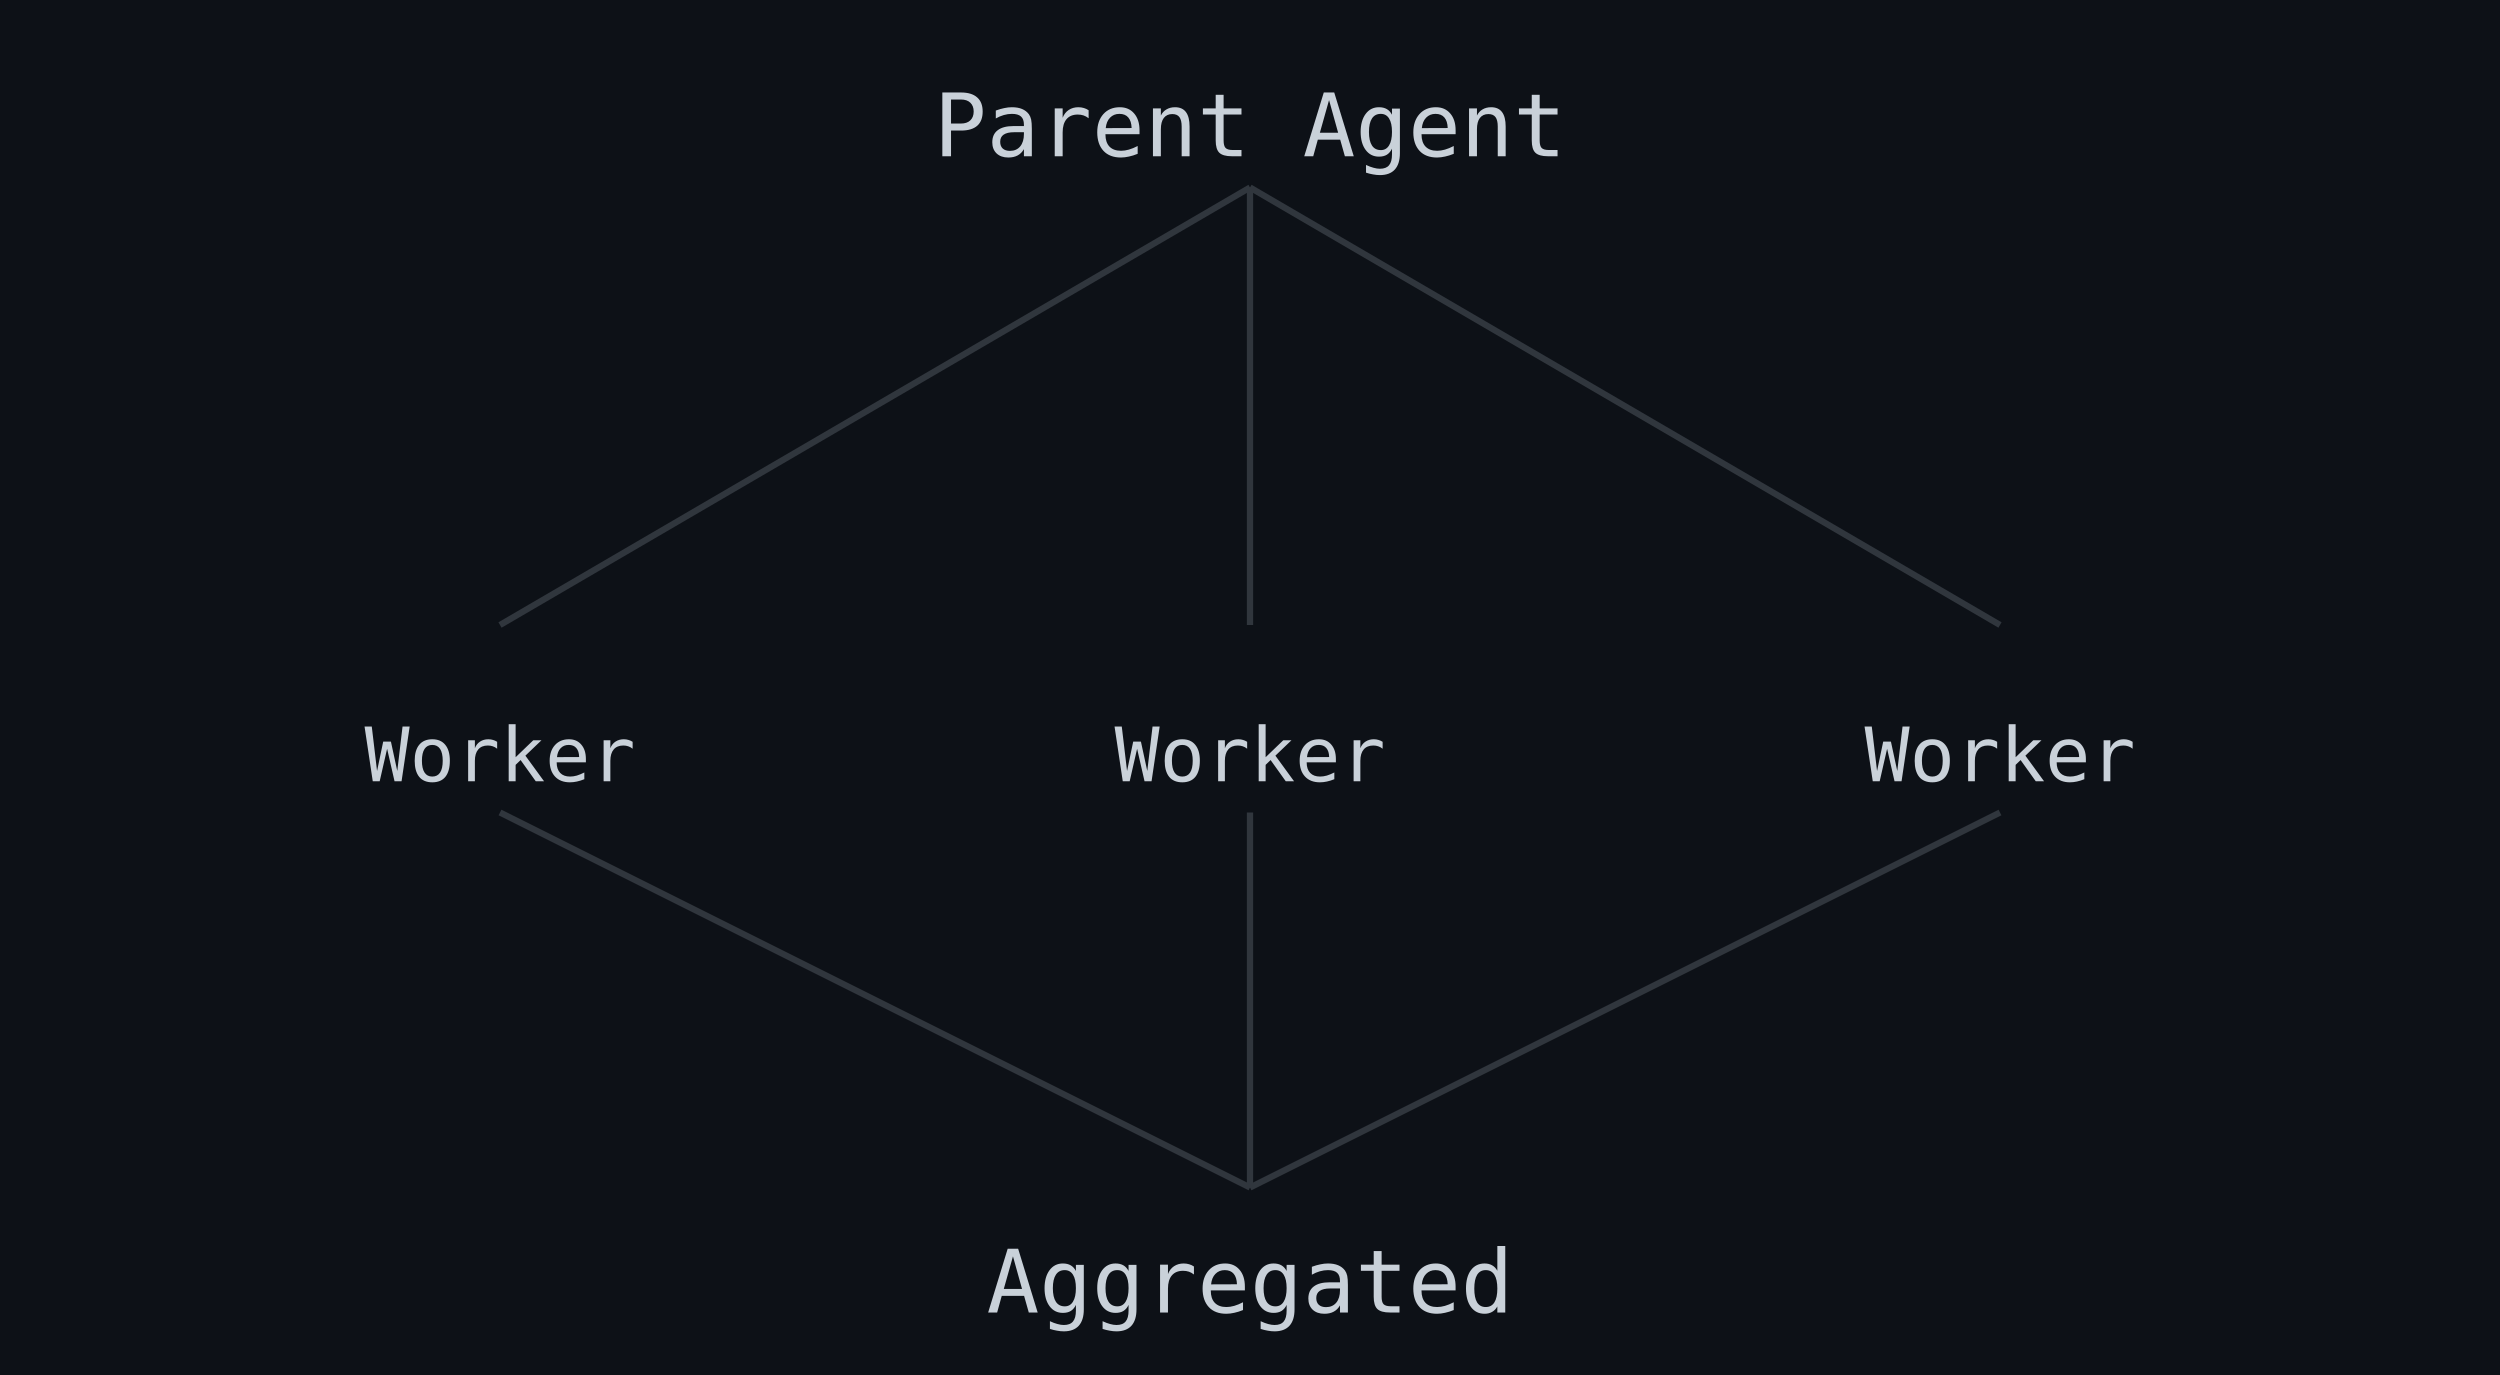
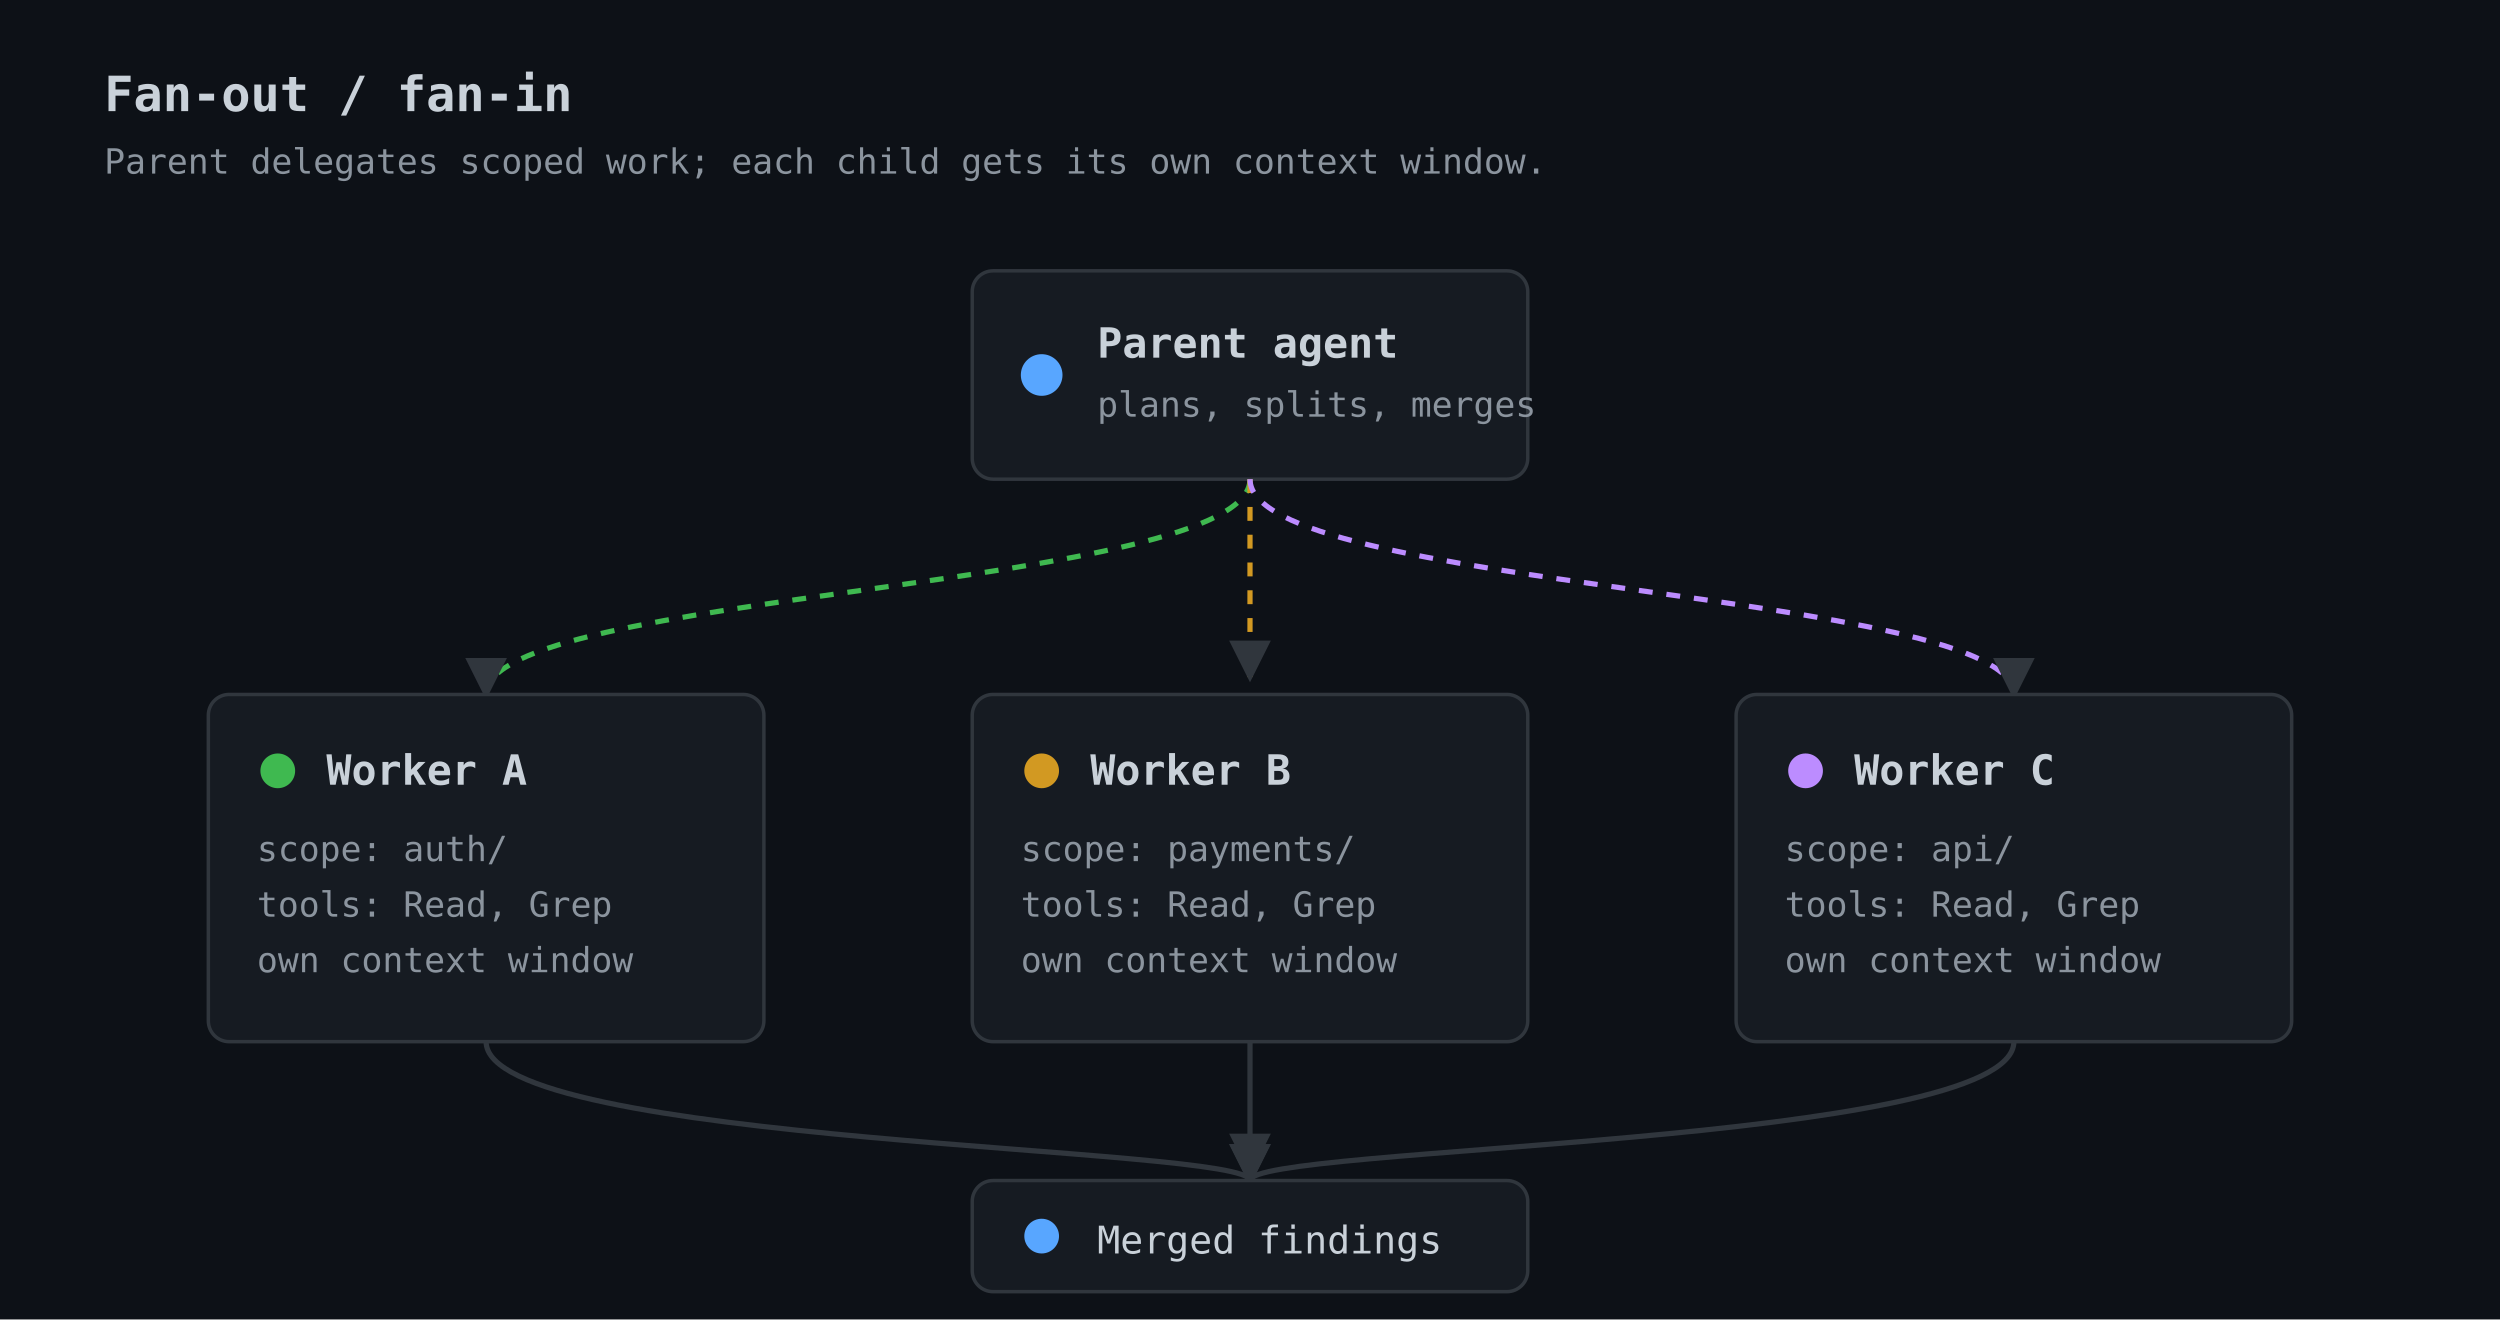
- <svg xmlns="http://www.w3.org/2000/svg" viewBox="0 0 400 220">
-   <rect width="400" height="220" fill="#0d1117" />
-   <line x1="200" y1="30" x2="80" y2="100" stroke="#30363d" stroke-width="1" />
-   <line x1="200" y1="30" x2="200" y2="100" stroke="#30363d" stroke-width="1" />
-   <line x1="200" y1="30" x2="320" y2="100" stroke="#30363d" stroke-width="1" />
-   <line x1="80" y1="130" x2="200" y2="190" stroke="#30363d" stroke-width="1" />
-   <line x1="200" y1="130" x2="200" y2="190" stroke="#30363d" stroke-width="1" />
-   <line x1="320" y1="130" x2="200" y2="190" stroke="#30363d" stroke-width="1" />
-   <text x="200" y="25" font-family="'JetBrains Mono', 'Fira Code', 'SF Mono', Consolas, monospace" font-size="14" fill="#c9d1d9" text-anchor="middle">Parent Agent</text>
-   <text x="80" y="125" font-family="'JetBrains Mono', 'Fira Code', 'SF Mono', Consolas, monospace" font-size="12" fill="#c9d1d9" text-anchor="middle">Worker</text>
-   <text x="200" y="125" font-family="'JetBrains Mono', 'Fira Code', 'SF Mono', Consolas, monospace" font-size="12" fill="#c9d1d9" text-anchor="middle">Worker</text>
-   <text x="320" y="125" font-family="'JetBrains Mono', 'Fira Code', 'SF Mono', Consolas, monospace" font-size="12" fill="#c9d1d9" text-anchor="middle">Worker</text>
-   <text x="200" y="210" font-family="'JetBrains Mono', 'Fira Code', 'SF Mono', Consolas, monospace" font-size="14" fill="#c9d1d9" text-anchor="middle">Aggregated</text>
+ <svg xmlns="http://www.w3.org/2000/svg" viewBox="0 0 720 380" role="img" aria-label="Fan-out fan-in: one parent splits into parallel workers, each with its own context, then merges back.">
+   <defs>
+     <style>
+       text { font-family: 'JetBrains Mono', 'Fira Code', 'SF Mono', Consolas, monospace; }
+       .title { font-size: 14px; fill: #c9d1d9; font-weight: 700; }
+       .role { font-size: 12px; fill: #c9d1d9; font-weight: 700; }
+       .label { font-size: 11px; fill: #c9d1d9; }
+       .dim { font-size: 10px; fill: #8b949e; }
+       .panel { fill: #161b22; stroke: #30363d; stroke-width: 1; }
+       .flow { stroke: #30363d; stroke-width: 1.5; fill: none; }
+       .flow-active { stroke-width: 1.5; fill: none; stroke-dasharray: 4 4; }
+     </style>
+     <marker id="arrow" markerWidth="8" markerHeight="8" refX="7" refY="4" orient="auto">
+       <path d="M0,0 L8,4 L0,8 z" fill="#30363d" />
+     </marker>
+   </defs>
+   <rect width="720" height="380" fill="#0d1117" />
+   <text x="30" y="32" class="title">Fan-out / fan-in</text>
+   <text x="30" y="50" class="dim">Parent delegates scoped work; each child gets its own context window.</text>
+   <rect class="panel" x="280" y="78" width="160" height="60" rx="6" />
+   <circle cx="300" cy="108" r="6" fill="#58a6ff" />
+   <text x="316" y="103" class="role">Parent agent</text>
+   <text x="316" y="120" class="dim">plans, splits, merges</text>
+   <path d="M 360 138 C 360 170 140 170 140 200" class="flow-active" stroke="#3fb950" marker-end="url(#arrow)" />
+   <path d="M 360 138 L 360 195" class="flow-active" stroke="#d29922" marker-end="url(#arrow)" />
+   <path d="M 360 138 C 360 170 580 170 580 200" class="flow-active" stroke="#bc8cff" marker-end="url(#arrow)" />
+   <rect class="panel" x="60" y="200" width="160" height="100" rx="6" />
+   <circle cx="80" cy="222" r="5" fill="#3fb950" />
+   <text x="94" y="226" class="role">Worker A</text>
+   <text x="74" y="248" class="dim">scope: auth/</text>
+   <text x="74" y="264" class="dim">tools: Read, Grep</text>
+   <text x="74" y="280" class="dim">own context window</text>
+   <rect class="panel" x="280" y="200" width="160" height="100" rx="6" />
+   <circle cx="300" cy="222" r="5" fill="#d29922" />
+   <text x="314" y="226" class="role">Worker B</text>
+   <text x="294" y="248" class="dim">scope: payments/</text>
+   <text x="294" y="264" class="dim">tools: Read, Grep</text>
+   <text x="294" y="280" class="dim">own context window</text>
+   <rect class="panel" x="500" y="200" width="160" height="100" rx="6" />
+   <circle cx="520" cy="222" r="5" fill="#bc8cff" />
+   <text x="534" y="226" class="role">Worker C</text>
+   <text x="514" y="248" class="dim">scope: api/</text>
+   <text x="514" y="264" class="dim">tools: Read, Grep</text>
+   <text x="514" y="280" class="dim">own context window</text>
+   <path d="M 140 300 C 140 330 360 330 360 340" class="flow" marker-end="url(#arrow)" />
+   <path d="M 360 300 L 360 337" class="flow" marker-end="url(#arrow)" />
+   <path d="M 580 300 C 580 330 360 330 360 340" class="flow" marker-end="url(#arrow)" />
+   <rect class="panel" x="280" y="340" width="160" height="32" rx="6" fill="#1f2937" stroke="#58a6ff" />
+   <text x="316" y="361" class="label">Merged findings</text>
+   <circle cx="300" cy="356" r="5" fill="#58a6ff" />
</svg>
